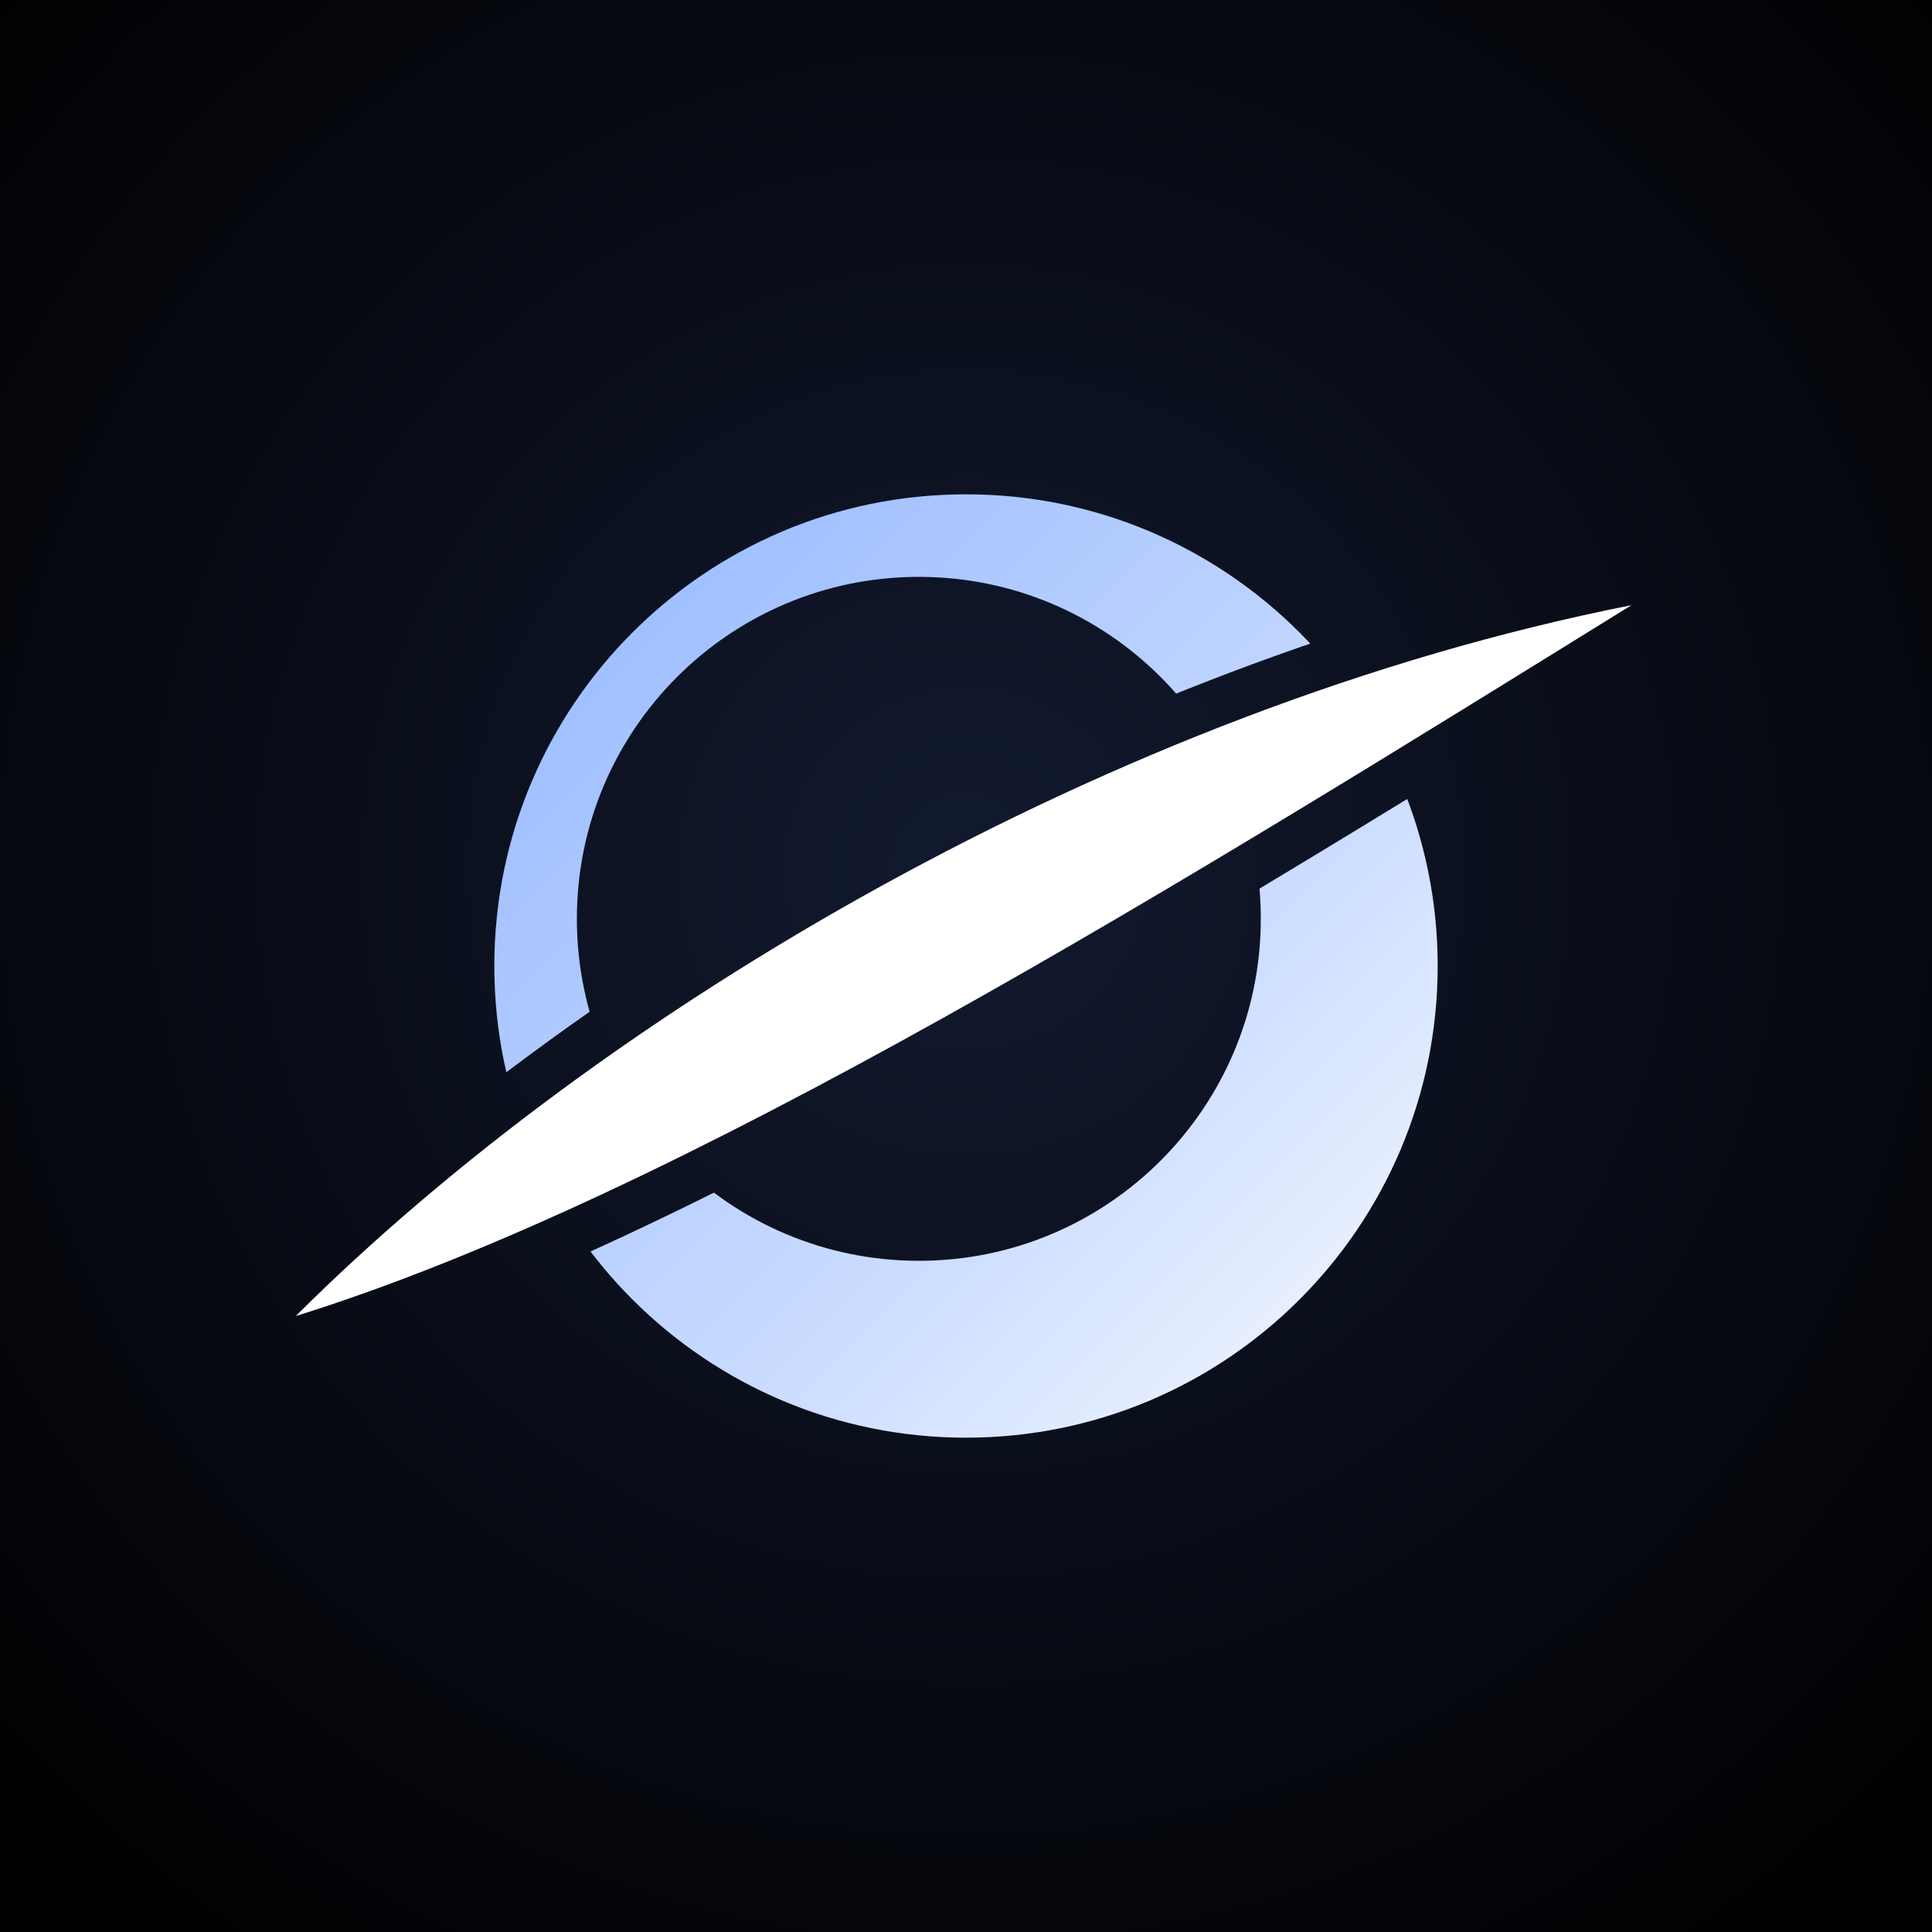
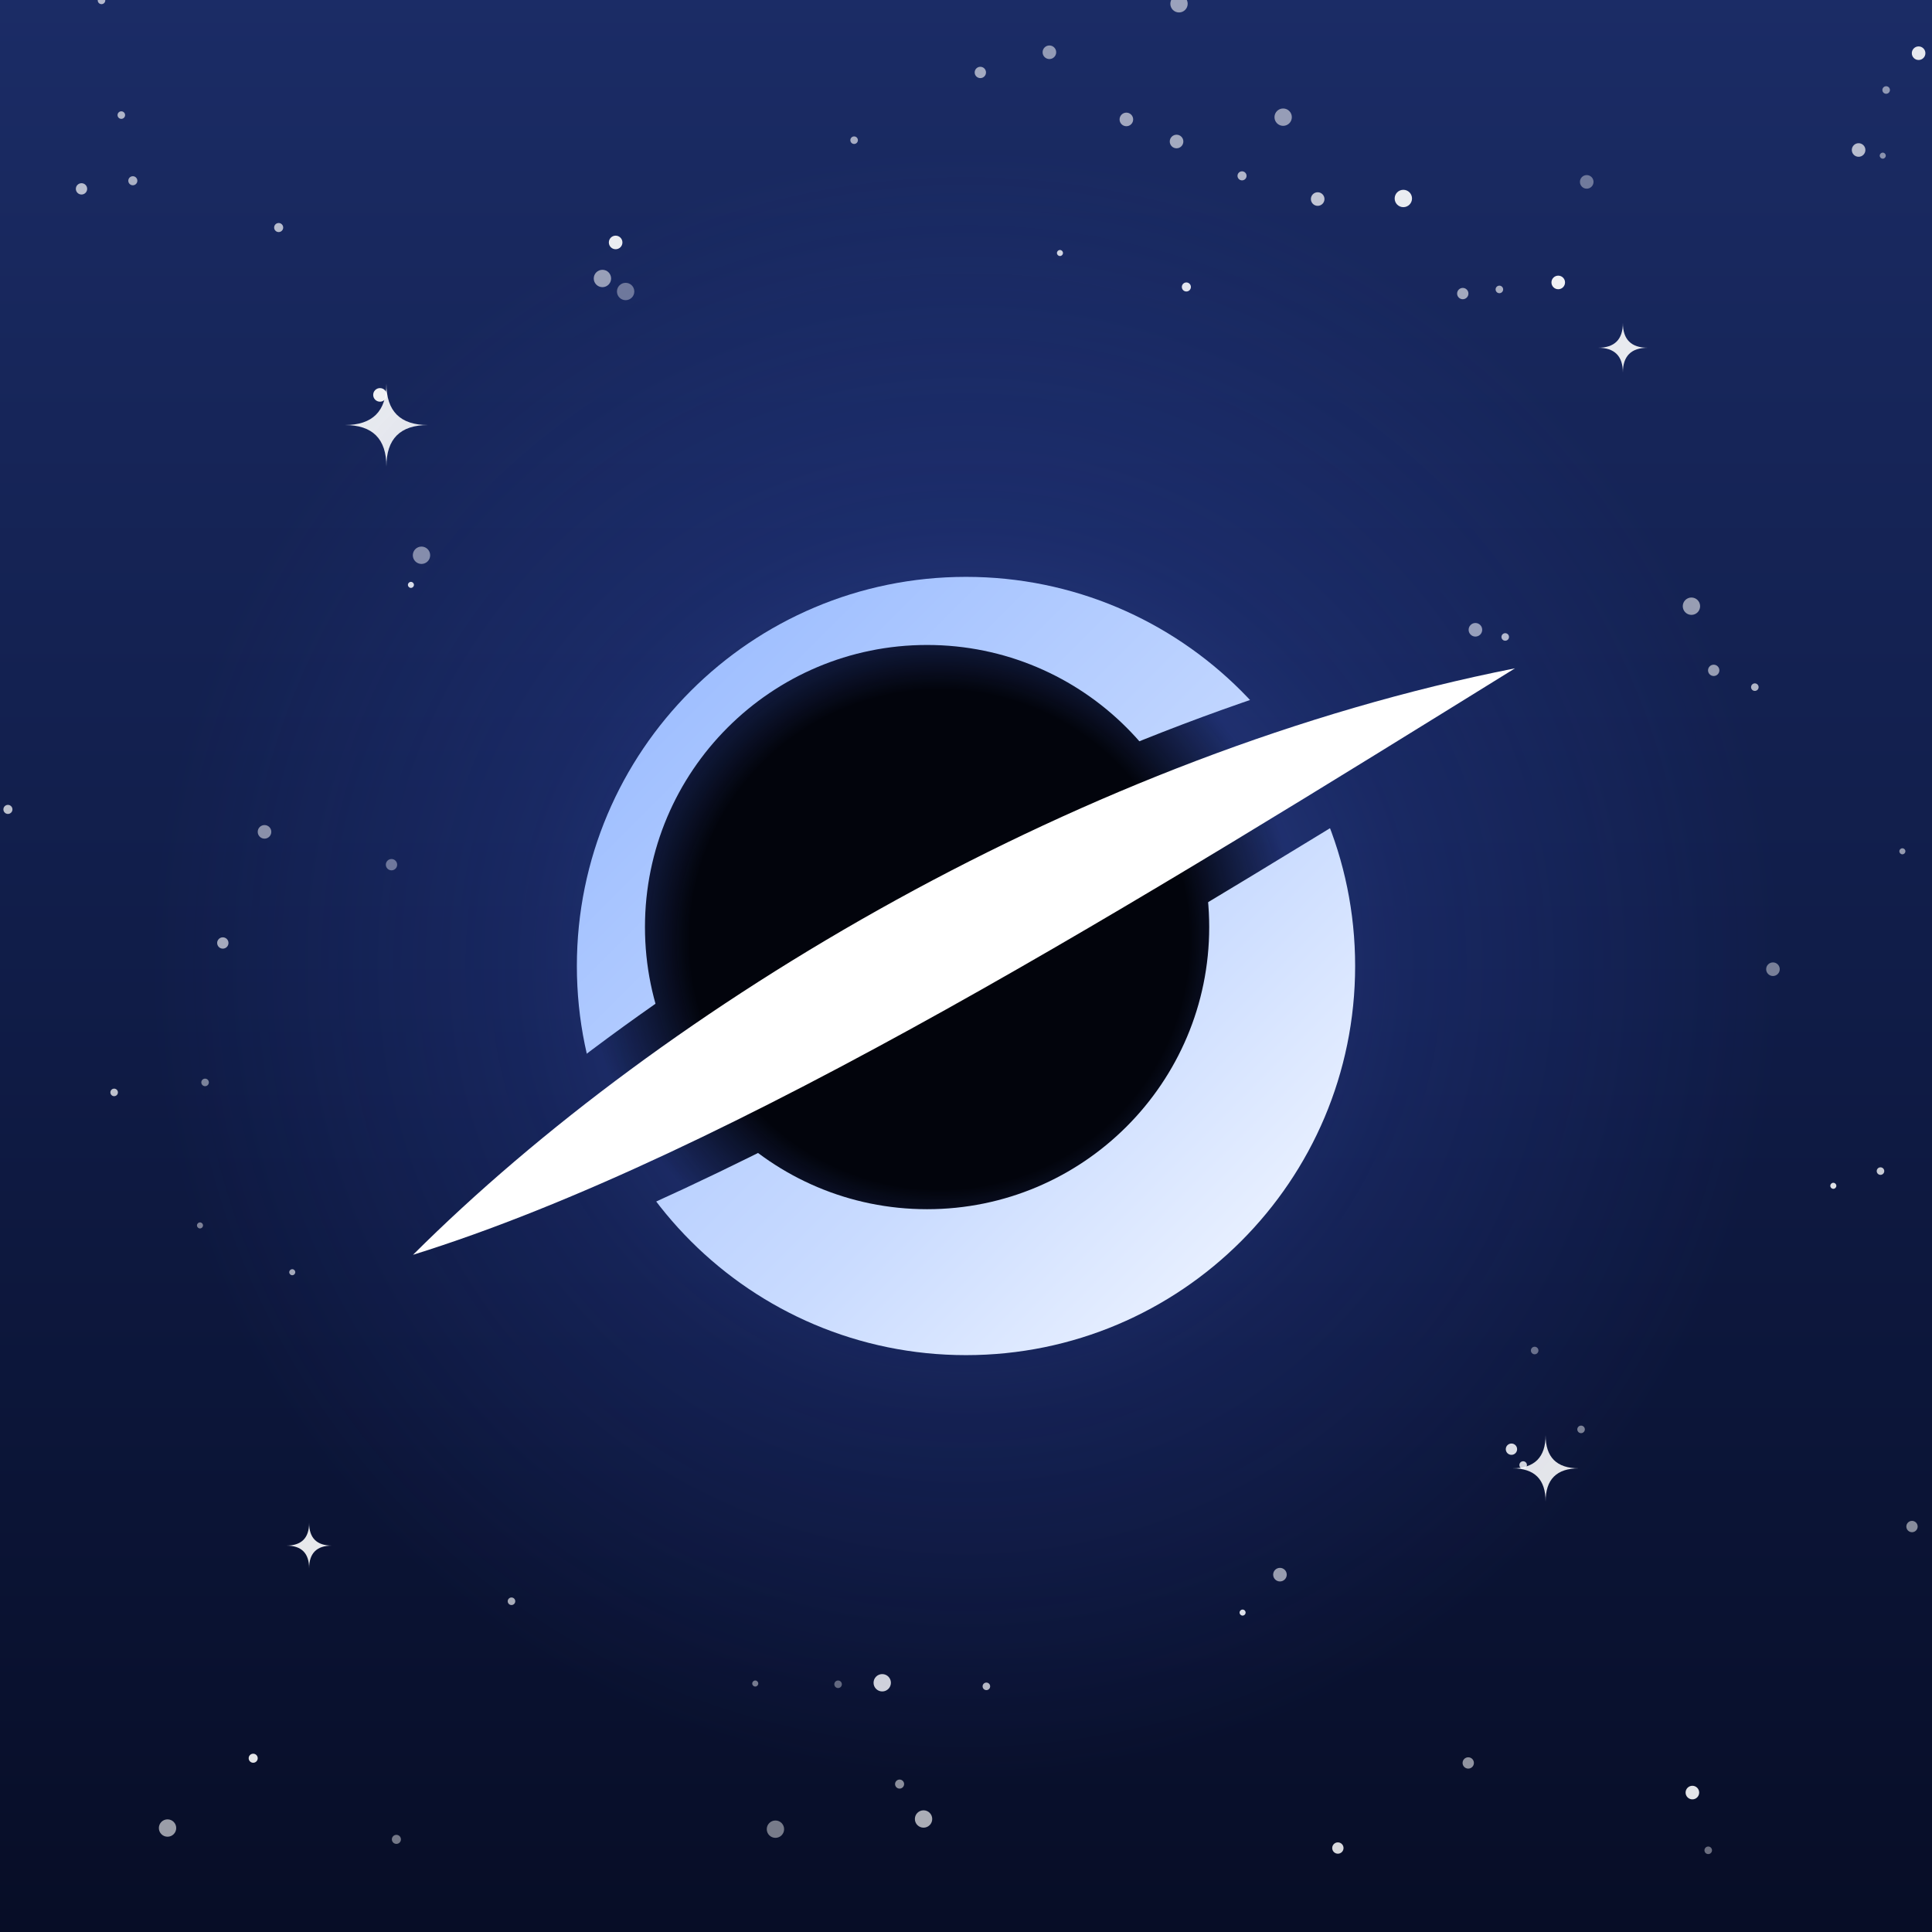
- <svg xmlns="http://www.w3.org/2000/svg" viewBox="0 0 512 512" width="512" height="512">
+ <svg xmlns="http://www.w3.org/2000/svg" viewBox="0 0 1024 1024" width="1024" height="1024">
  <defs>
    <linearGradient id="gr" x1="40" y1="40" x2="216" y2="216" gradientUnits="userSpaceOnUse">
      <stop offset="0" stop-color="#8fb4ff" />
      <stop offset=".6" stop-color="#c9dbff" />
      <stop offset="1" stop-color="#ffffff" />
    </linearGradient>
-     <radialGradient id="bg" cx="50%" cy="45%" r="70%">
-       <stop offset="0" stop-color="#121a30" />
-       <stop offset="1" stop-color="#000" />
+     <linearGradient id="sky" x1="0" y1="0" x2="0" y2="1">
+       <stop offset="0" stop-color="#1b2c66" />
+       <stop offset=".55" stop-color="#0f1b45" />
+       <stop offset="1" stop-color="#070d26" />
+     </linearGradient>
+     <radialGradient id="glow" cx="50%" cy="50%" r="50%">
+       <stop offset="0" stop-color="#6f8fff" stop-opacity=".45" />
+       <stop offset=".55" stop-color="#3a55c8" stop-opacity=".18" />
+       <stop offset="1" stop-color="#3a55c8" stop-opacity="0" />
+     </radialGradient>
+     <radialGradient id="hole" cx="50%" cy="50%" r="50%">
+       <stop offset=".7" stop-color="#02040c" />
+       <stop offset="1" stop-color="#02040c" stop-opacity="0" />
    </radialGradient>
  </defs>
-   <rect width="512" height="512" fill="url(#bg)" />
-   <g transform="translate(56 56) scale(1.5625)">
+   <rect width="1024" height="1024" fill="url(#sky)" />
+   <circle cx="331.6" cy="154.5" r="4.6" fill="#fff" opacity="0.38" />
+   <circle cx="841.0" cy="96.4" r="3.6" fill="#fff" opacity="0.38" />
+   <circle cx="519.6" cy="38.4" r="3.0" fill="#fff" opacity="0.60" />
+   <circle cx="60.5" cy="579.0" r="2.0" fill="#fff" opacity="0.73" />
+   <circle cx="597.0" cy="63.3" r="3.6" fill="#fff" opacity="0.59" />
+   <circle cx="999.7" cy="47.7" r="2.0" fill="#fff" opacity="0.52" />
+   <circle cx="147.7" cy="120.6" r="2.4" fill="#fff" opacity="0.69" />
+   <circle cx="698.4" cy="105.5" r="3.6" fill="#fff" opacity="0.73" />
+   <circle cx="64.3" cy="61.0" r="2.0" fill="#fff" opacity="0.65" />
+   <circle cx="476.8" cy="945.6" r="2.4" fill="#fff" opacity="0.53" />
+   <circle cx="813.4" cy="715.8" r="2.0" fill="#fff" opacity="0.40" />
+   <circle cx="623.6" cy="75.0" r="3.6" fill="#fff" opacity="0.60" />
+   <circle cx="775.3" cy="155.6" r="3.0" fill="#fff" opacity="0.60" />
+   <circle cx="985.1" cy="79.5" r="3.6" fill="#fff" opacity="0.69" />
+   <circle cx="896.5" cy="321.3" r="4.6" fill="#fff" opacity="0.56" />
+   <circle cx="70.4" cy="95.8" r="2.4" fill="#fff" opacity="0.63" />
+   <circle cx="680.1" cy="62.1" r="4.6" fill="#fff" opacity="0.54" />
+   <circle cx="908.3" cy="355.3" r="3.0" fill="#fff" opacity="0.56" />
+   <circle cx="223.4" cy="294.3" r="4.6" fill="#fff" opacity="0.50" />
+   <circle cx="400.3" cy="892.3" r="1.6" fill="#fff" opacity="0.45" />
+   <circle cx="140.2" cy="440.9" r="3.6" fill="#fff" opacity="0.52" />
+   <circle cx="905.4" cy="980.7" r="2.0" fill="#fff" opacity="0.40" />
+   <circle cx="154.9" cy="674.3" r="1.6" fill="#fff" opacity="0.64" />
+   <circle cx="4.2" cy="429.0" r="2.4" fill="#fff" opacity="0.72" />
+   <circle cx="326.3" cy="128.5" r="3.6" fill="#fff" opacity="0.92" />
+   <circle cx="467.6" cy="891.9" r="4.6" fill="#fff" opacity="0.83" />
+   <circle cx="106.0" cy="649.5" r="1.6" fill="#fff" opacity="0.46" />
+   <circle cx="1008.3" cy="451.2" r="1.6" fill="#fff" opacity="0.55" />
+   <circle cx="53.8" cy="0.2" r="2.0" fill="#fff" opacity="0.67" />
+   <circle cx="971.7" cy="628.5" r="1.6" fill="#fff" opacity="0.87" />
+   <circle cx="628.8" cy="152.1" r="2.4" fill="#fff" opacity="0.92" />
+   <circle cx="118.1" cy="499.8" r="3.0" fill="#fff" opacity="0.64" />
+   <circle cx="319.3" cy="147.6" r="4.6" fill="#fff" opacity="0.56" />
+   <circle cx="271.1" cy="848.7" r="2.0" fill="#fff" opacity="0.66" />
+   <circle cx="210.1" cy="974.9" r="2.4" fill="#fff" opacity="0.44" />
+   <circle cx="556.2" cy="27.7" r="3.6" fill="#fff" opacity="0.53" />
+   <circle cx="658.3" cy="93.2" r="2.4" fill="#fff" opacity="0.66" />
+   <circle cx="930.1" cy="364.2" r="2.0" fill="#fff" opacity="0.67" />
+   <circle cx="797.8" cy="337.6" r="2.0" fill="#fff" opacity="0.72" />
+   <circle cx="807.3" cy="776.5" r="2.0" fill="#fff" opacity="0.83" />
+   <circle cx="838.0" cy="757.6" r="2.0" fill="#fff" opacity="0.47" />
+   <circle cx="1013.4" cy="809.1" r="3.0" fill="#fff" opacity="0.51" />
+   <circle cx="709.1" cy="979.5" r="3.0" fill="#fff" opacity="0.84" />
+   <circle cx="997.9" cy="82.5" r="1.6" fill="#fff" opacity="0.49" />
+   <circle cx="201.4" cy="209.3" r="3.6" fill="#fff" opacity="0.94" />
+   <circle cx="624.9" cy="2.0" r="4.6" fill="#fff" opacity="0.56" />
+   <circle cx="658.6" cy="854.7" r="1.6" fill="#fff" opacity="0.90" />
+   <circle cx="801.1" cy="768.1" r="3.0" fill="#fff" opacity="0.88" />
+   <circle cx="88.8" cy="968.9" r="4.6" fill="#fff" opacity="0.59" />
+   <circle cx="411.0" cy="969.5" r="4.6" fill="#fff" opacity="0.45" />
+   <circle cx="1016.9" cy="28.2" r="3.6" fill="#fff" opacity="0.89" />
+   <circle cx="825.9" cy="149.7" r="3.6" fill="#fff" opacity="0.94" />
+   <circle cx="561.8" cy="134.1" r="1.6" fill="#fff" opacity="0.83" />
+   <circle cx="743.8" cy="105.2" r="4.6" fill="#fff" opacity="0.91" />
+   <circle cx="444.2" cy="892.7" r="2.0" fill="#fff" opacity="0.37" />
+   <circle cx="782.0" cy="333.8" r="3.6" fill="#fff" opacity="0.60" />
+   <circle cx="134.2" cy="931.9" r="2.4" fill="#fff" opacity="0.89" />
+   <circle cx="678.4" cy="834.6" r="3.6" fill="#fff" opacity="0.60" />
+   <circle cx="939.7" cy="513.7" r="3.6" fill="#fff" opacity="0.44" />
+   <circle cx="522.8" cy="893.8" r="2.0" fill="#fff" opacity="0.72" />
+   <circle cx="794.7" cy="153.4" r="2.0" fill="#fff" opacity="0.63" />
+   <circle cx="108.7" cy="573.7" r="2.0" fill="#fff" opacity="0.46" />
+   <circle cx="43.2" cy="100.1" r="3.0" fill="#fff" opacity="0.69" />
+   <circle cx="778.2" cy="934.4" r="3.0" fill="#fff" opacity="0.55" />
+   <circle cx="996.7" cy="620.7" r="2.0" fill="#fff" opacity="0.77" />
+   <circle cx="489.5" cy="964.1" r="4.6" fill="#fff" opacity="0.66" />
+   <circle cx="897.0" cy="950.1" r="3.6" fill="#fff" opacity="0.89" />
+   <circle cx="207.5" cy="458.3" r="3.0" fill="#fff" opacity="0.42" />
+   <circle cx="452.7" cy="74.3" r="2.0" fill="#fff" opacity="0.61" />
+   <circle cx="217.8" cy="310.0" r="1.6" fill="#fff" opacity="0.89" />
+   <path d="M204.8,203.28 Q204.8,225.28 226.8,225.28 Q204.8,225.28 204.8,247.28 Q204.8,225.28 182.8,225.28 Q204.8,225.28 204.8,203.28 Z" fill="#fff" opacity=".9" />
+   <path d="M819.2,760.64 Q819.2,778.24 836.8,778.24 Q819.2,778.24 819.2,795.84 Q819.2,778.24 801.6,778.24 Q819.2,778.24 819.2,760.64 Z" fill="#fff" opacity=".9" />
+   <path d="M860.16,171.12 Q860.16,184.32 873.36,184.32 Q860.16,184.32 860.16,197.52 Q860.16,184.32 846.96,184.32 Q860.16,184.32 860.16,171.12 Z" fill="#fff" opacity=".9" />
+   <path d="M163.84,807.1 Q163.84,819.2 175.94,819.2 Q163.84,819.2 163.84,831.3 Q163.84,819.2 151.74,819.2 Q163.84,819.2 163.84,807.1 Z" fill="#fff" opacity=".9" />
+   <circle cx="512.0" cy="512.0" r="430.0" fill="url(#glow)" />
+   <circle cx="498.0" cy="498.0" r="190.0" fill="url(#hole)" />
+   <g transform="translate(182.0 182.0) scale(2.578125)">
    <mask id="mi" maskUnits="userSpaceOnUse" x="-50" y="-50" width="356" height="356">
      <rect x="-50" y="-50" width="356" height="356" fill="#fff" />
      <path d="M-128,8 C-60,-18 40,-30 128,-10 C40,2 -60,16 -128,8 Z" transform="translate(128 128) rotate(-24)" fill="#000" stroke="#000" stroke-width="16" stroke-linejoin="round" />
    </mask>
    <path d="M48,128 a80,80 0 1,0 160,0 a80,80 0 1,0 -160,0 Z M62,120 a58,58 0 1,1 116,0 a58,58 0 1,1 -116,0 Z" fill-rule="evenodd" fill="url(#gr)" mask="url(#mi)" />
    <path d="M-128,8 C-60,-18 40,-30 128,-10 C40,2 -60,16 -128,8 Z" transform="translate(128 128) rotate(-24)" fill="#ffffff" />
  </g>
</svg>
